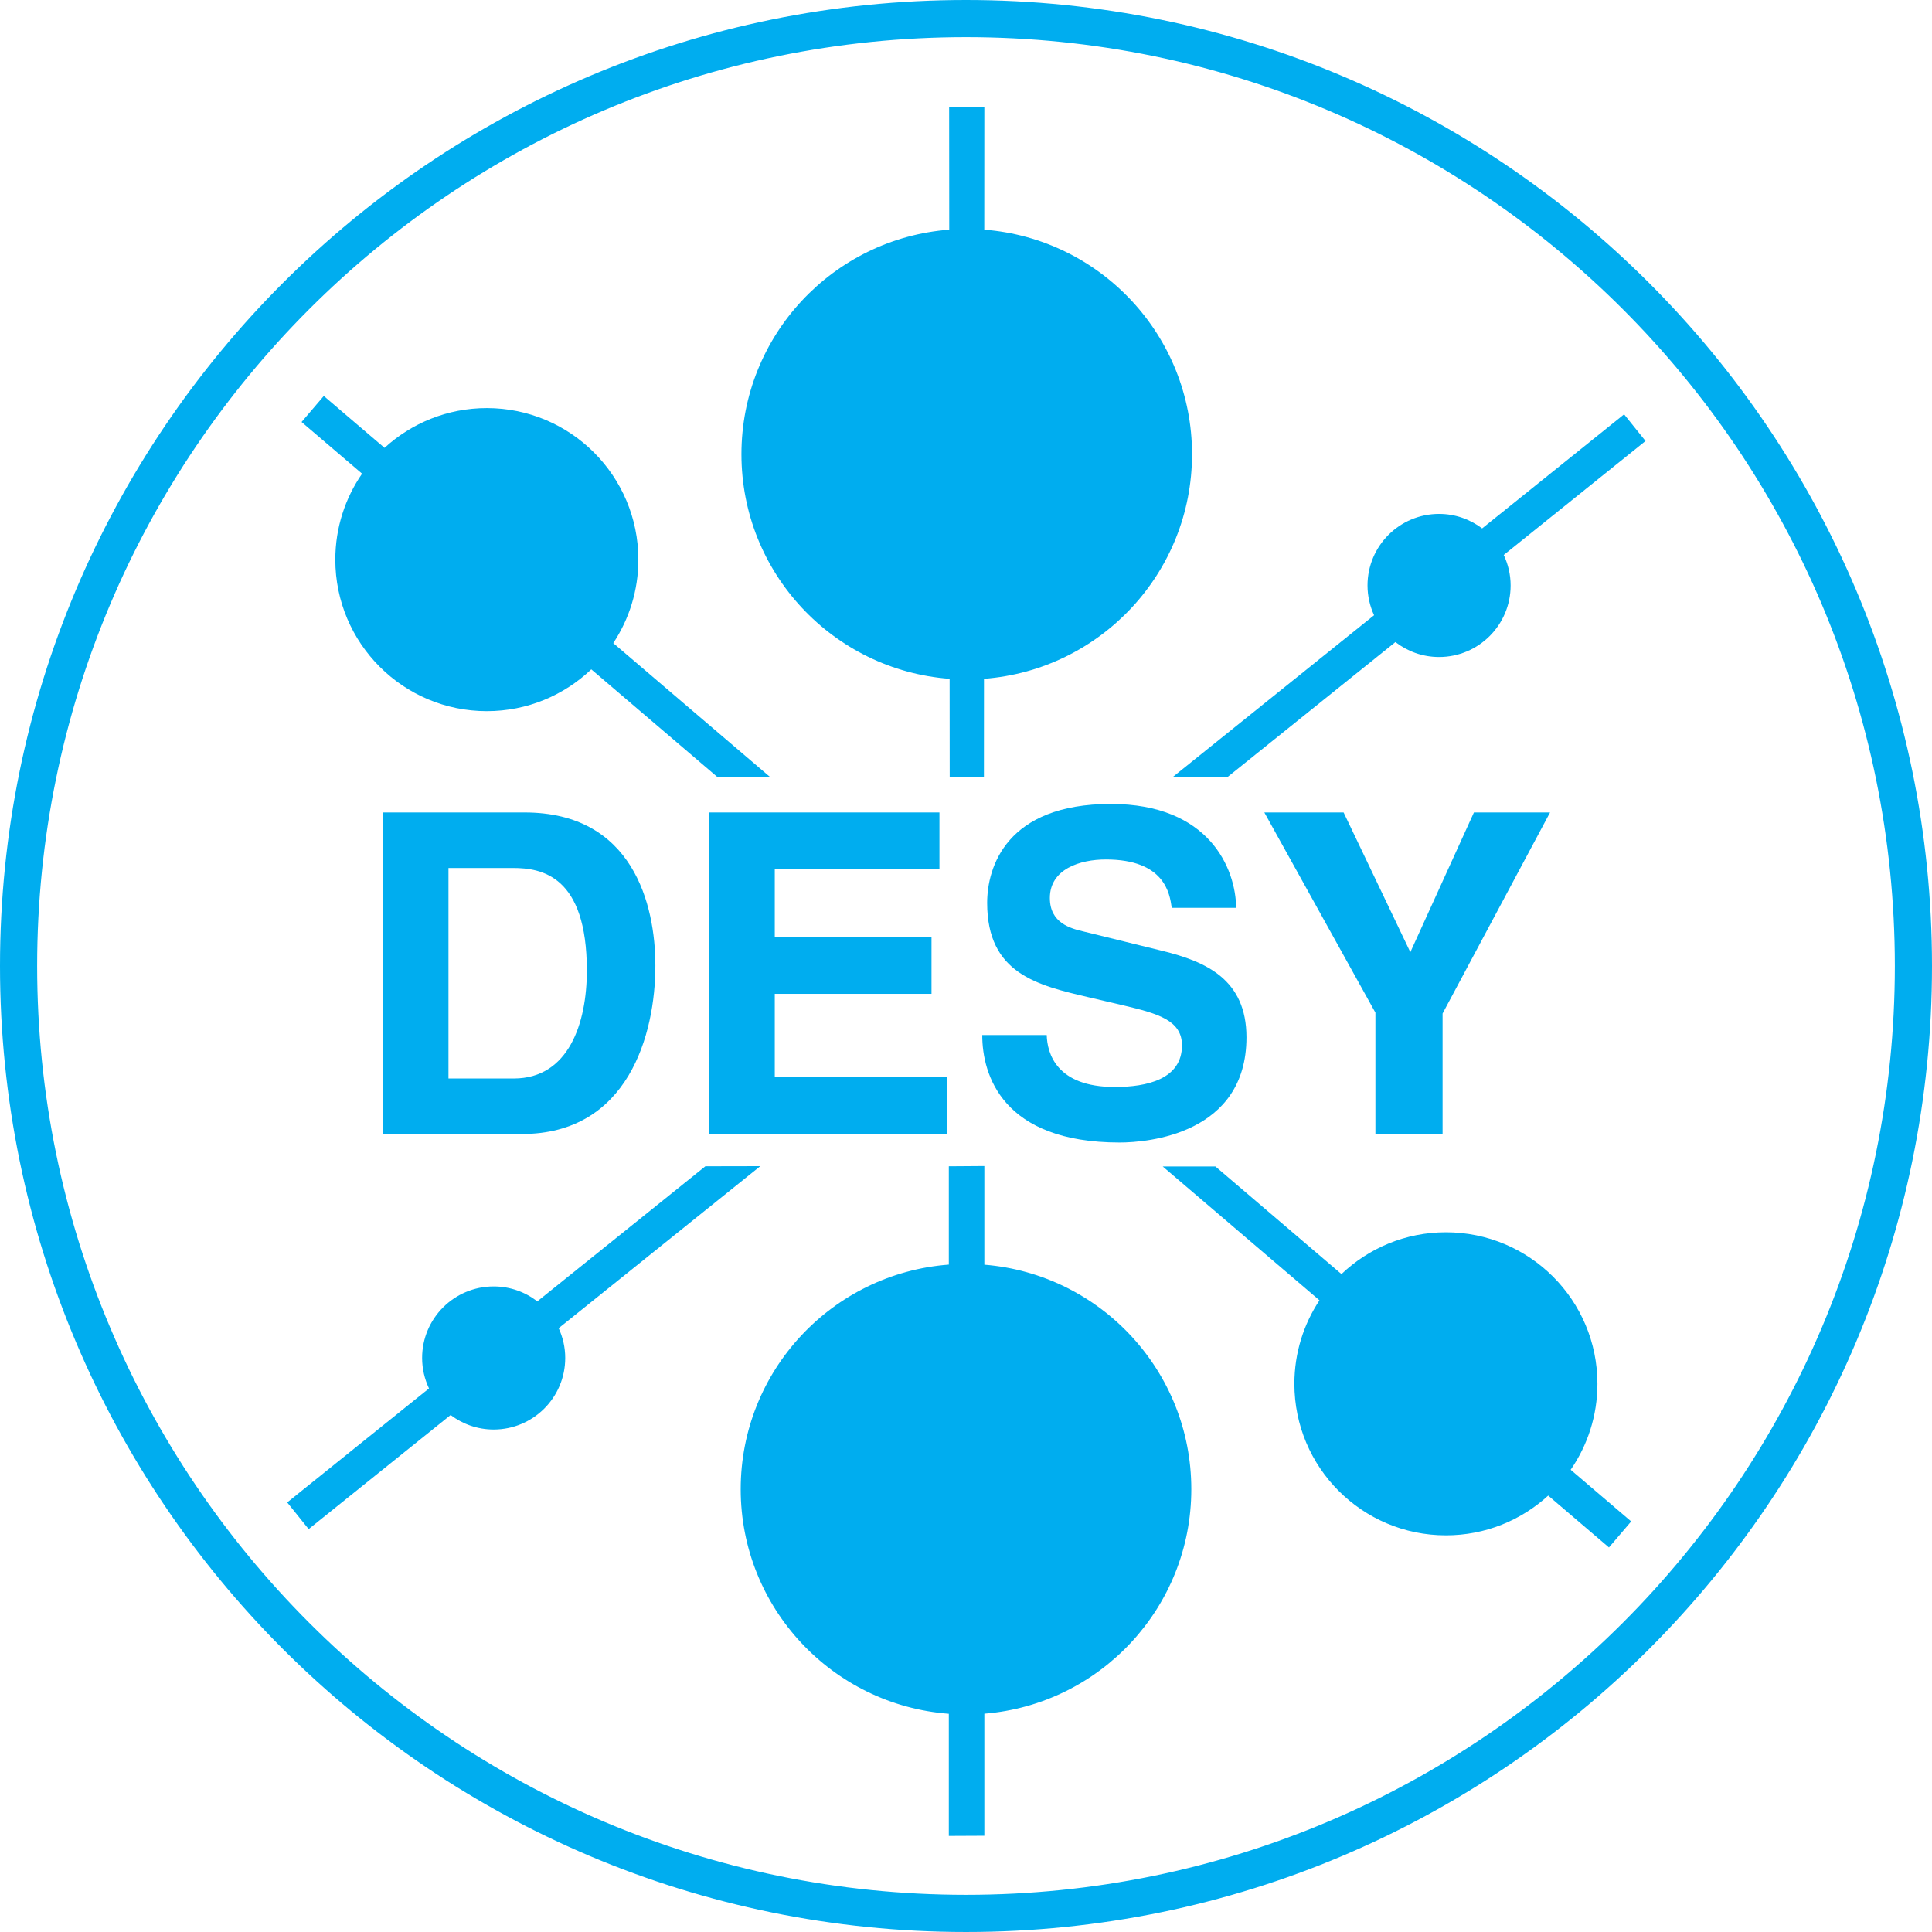
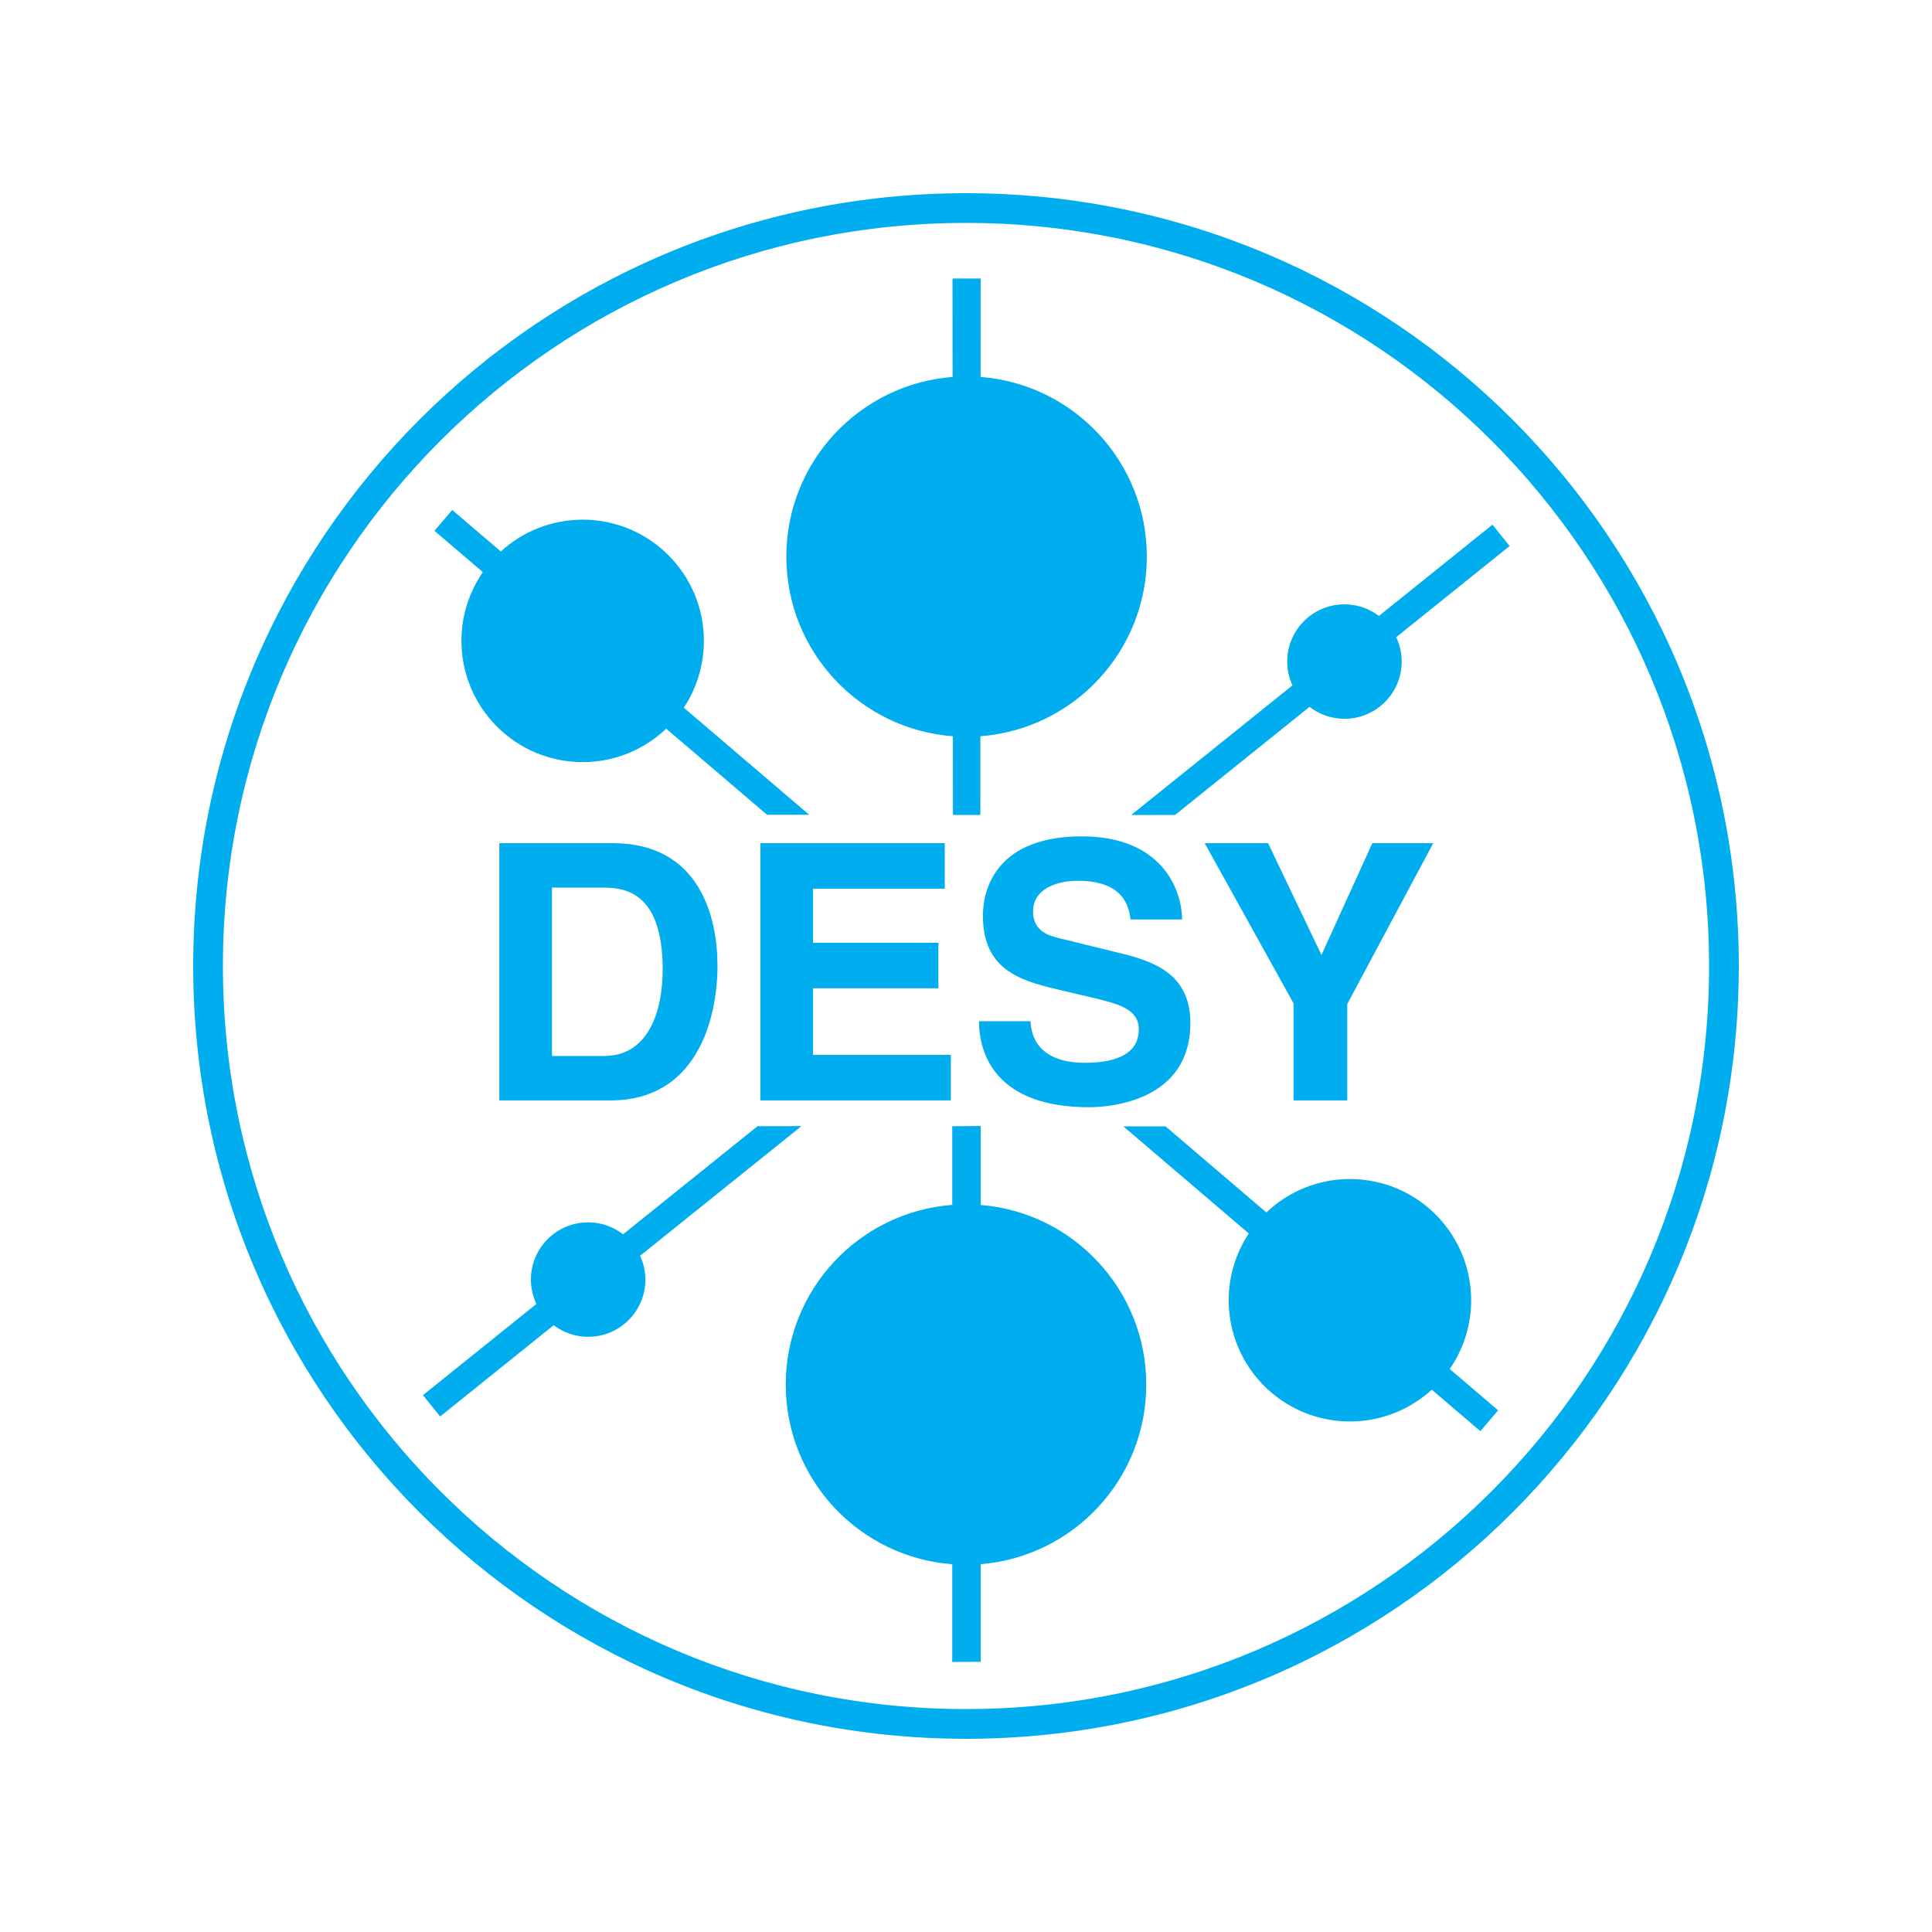
- <svg xmlns="http://www.w3.org/2000/svg" viewBox="0 0 354.33 354.329" height="354.329" width="354.33" xml:space="preserve" version="1.1" id="svg2">
+ <svg xmlns="http://www.w3.org/2000/svg" viewBox="0 0 100 100" height="100" width="100" xml:space="preserve" version="1.1" id="svg2">
  <defs id="defs6">
    <clipPath id="clipPath18" clipPathUnits="userSpaceOnUse">
      <path id="path20" d="M 0,0 407,0 407,398 0,398 0,0 Z" />
    </clipPath>
  </defs>
-   <g transform="matrix(1.25,0,0,-1.25,-77.21,425.9137)" id="g10">
+   <g transform="matrix(0.2822238,0,0,-0.2822238,-7.432539,106.1624)" id="g10">
    <g id="g12" />
    <g id="g14">
      <g clip-path="url(#clipPath18)" id="g16">
        <path id="path22" style="fill:#00adef;fill-opacity:1;fill-rule:nonzero;stroke:none" d="m 203.5,62.719 c -75.267,0 -136.281,61.015 -136.281,136.281 0,75.266 61.014,136.281 136.281,136.281 75.266,0 136.281,-61.015 136.281,-136.281 0,-75.266 -61.015,-136.281 -136.281,-136.281 z m 0,278.012 C 125.224,340.731 61.768,277.276 61.768,199 c 0,-78.277 63.456,-141.732 141.732,-141.732 78.276,0 141.732,63.455 141.732,141.732 0,78.276 -63.456,141.731 -141.732,141.731" />
        <path id="path24" style="fill:#00adef;fill-opacity:1;fill-rule:nonzero;stroke:none" d="m 147.871,198.332 c 0,-7.754 -2.694,-15.835 -10.71,-15.835 l -9.593,0 0,30.882 9.461,0 c 4.206,0 10.842,-1.117 10.842,-15.047 z m -29.962,23.194 0,-47.177 20.435,0 c 15.572,0 19.58,14.588 19.58,24.706 0,8.936 -3.285,22.471 -19.186,22.471 l -20.829,0" />
        <path id="path26" style="fill:#00adef;fill-opacity:1;fill-rule:nonzero;stroke:none" d="m 199.603,213.182 0,8.344 -33.82,0 0,-47.177 34.937,0 0,8.345 -25.278,0 0,12.221 22.997,0 0,8.345 -22.997,0 0,9.922 24.161,0" />
        <path id="path28" style="fill:#00adef;fill-opacity:1;fill-rule:nonzero;stroke:none" d="m 225.332,181.248 c -8.608,0 -9.922,4.994 -9.987,7.622 l -9.463,0 c 0,-5.848 2.958,-15.769 20.173,-15.769 4.139,0 18.594,1.248 18.594,15.441 0,8.476 -5.913,11.104 -12.353,12.682 l -11.498,2.825 c -1.972,0.46 -4.994,1.248 -4.994,4.928 0,4.27 4.467,5.651 8.214,5.651 8.607,0 9.396,-4.994 9.659,-7.097 l 9.462,0 c -0.067,5.782 -3.944,15.244 -18.398,15.244 -15.31,0 -18.137,-9.264 -18.137,-14.521 0,-10.382 7.361,-12.09 14.983,-13.864 l 5.059,-1.183 c 4.993,-1.183 8.542,-2.168 8.542,-5.848 0,-4.993 -5.192,-6.111 -9.856,-6.111" />
        <path id="path30" style="fill:#00adef;fill-opacity:1;fill-rule:nonzero;stroke:none" d="m 273.424,174.349 0,17.675 15.769,29.502 -11.17,0 -9.329,-20.5 -9.791,20.5 -11.631,0 16.297,-29.371 0,-17.806 9.855,0" />
        <path id="path32" style="fill:#00adef;fill-opacity:1;fill-rule:nonzero;stroke:none" d="m 201.096,241.134 0.012,-14.426 5.022,0 0.009,14.428 c 17.073,1.294 30.525,15.546 30.525,32.95 0,17.391 -13.431,31.634 -30.483,32.947 l 0.01,18.054 -5.165,-0.008 0.015,-18.045 c -17.056,-1.311 -30.489,-15.556 -30.489,-32.948 0,-17.411 13.463,-31.667 30.544,-32.952" />
        <path id="path34" style="fill:#00adef;fill-opacity:1;fill-rule:nonzero;stroke:none" d="m 110.966,258.624 c 0,-12.278 9.953,-22.232 22.231,-22.232 5.942,0 11.334,2.336 15.323,6.132 l 18.496,-15.791 7.736,-0.003 -23.006,19.643 c 2.325,3.513 3.682,7.723 3.682,12.251 0,12.278 -9.953,22.231 -22.231,22.231 -5.785,0 -11.053,-2.211 -15.008,-5.833 l -8.914,7.611 -3.261,-3.819 8.878,-7.58 c -2.474,-3.583 -3.926,-7.926 -3.926,-12.61" />
        <path id="path36" style="fill:#00adef;fill-opacity:1;fill-rule:nonzero;stroke:none" d="m 233.789,226.69 8.059,0.016 24.657,19.821 c 1.773,-1.369 3.99,-2.192 6.404,-2.192 5.798,0 10.498,4.7 10.498,10.498 0,1.602 -0.369,3.112 -1.01,4.471 l 20.804,16.723 -3.146,3.914 -20.828,-16.737 c -1.759,1.329 -3.943,2.127 -6.318,2.127 -5.798,0 -10.498,-4.7 -10.498,-10.498 0,-1.562 0.351,-3.038 0.962,-4.369 L 233.789,226.69" />
        <path id="path38" style="fill:#00adef;fill-opacity:1;fill-rule:nonzero;stroke:none" d="m 206.192,155.175 0,14.475 -5.213,-0.037 0,-14.426 c -17.077,-1.29 -30.535,-15.544 -30.535,-32.952 0,-17.407 13.458,-31.662 30.535,-32.952 l 0,-17.919 5.213,0.025 0,17.907 c 16.997,1.371 30.366,15.59 30.366,32.939 0,17.351 -13.369,31.569 -30.366,32.94" />
        <path id="path40" style="fill:#00adef;fill-opacity:1;fill-rule:nonzero;stroke:none" d="m 296.144,137.697 c 0,12.28 -9.954,22.233 -22.232,22.233 -5.941,0 -11.335,-2.336 -15.323,-6.133 l -18.496,15.791 -7.736,0.002 23.005,-19.641 c -2.325,-3.513 -3.682,-7.722 -3.682,-12.252 0,-12.278 9.954,-22.23 22.232,-22.23 5.785,0 11.053,2.211 15.008,5.832 l 8.914,-7.61 3.261,3.818 -8.877,7.579 c 2.473,3.584 3.926,7.927 3.926,12.611" />
        <path id="path42" style="fill:#00adef;fill-opacity:1;fill-rule:nonzero;stroke:none" d="m 173.32,169.632 -8.058,-0.016 -24.658,-19.822 c -1.774,1.369 -3.99,2.191 -6.404,2.191 -5.798,0 -10.498,-4.699 -10.498,-10.497 0,-1.601 0.369,-3.112 1.009,-4.469 l -20.803,-16.724 3.146,-3.915 20.829,16.738 c 1.759,-1.33 3.942,-2.128 6.317,-2.128 5.798,0 10.498,4.699 10.498,10.498 0,1.562 -0.35,3.038 -0.962,4.37 l 29.584,23.774" />
      </g>
    </g>
  </g>
</svg>
